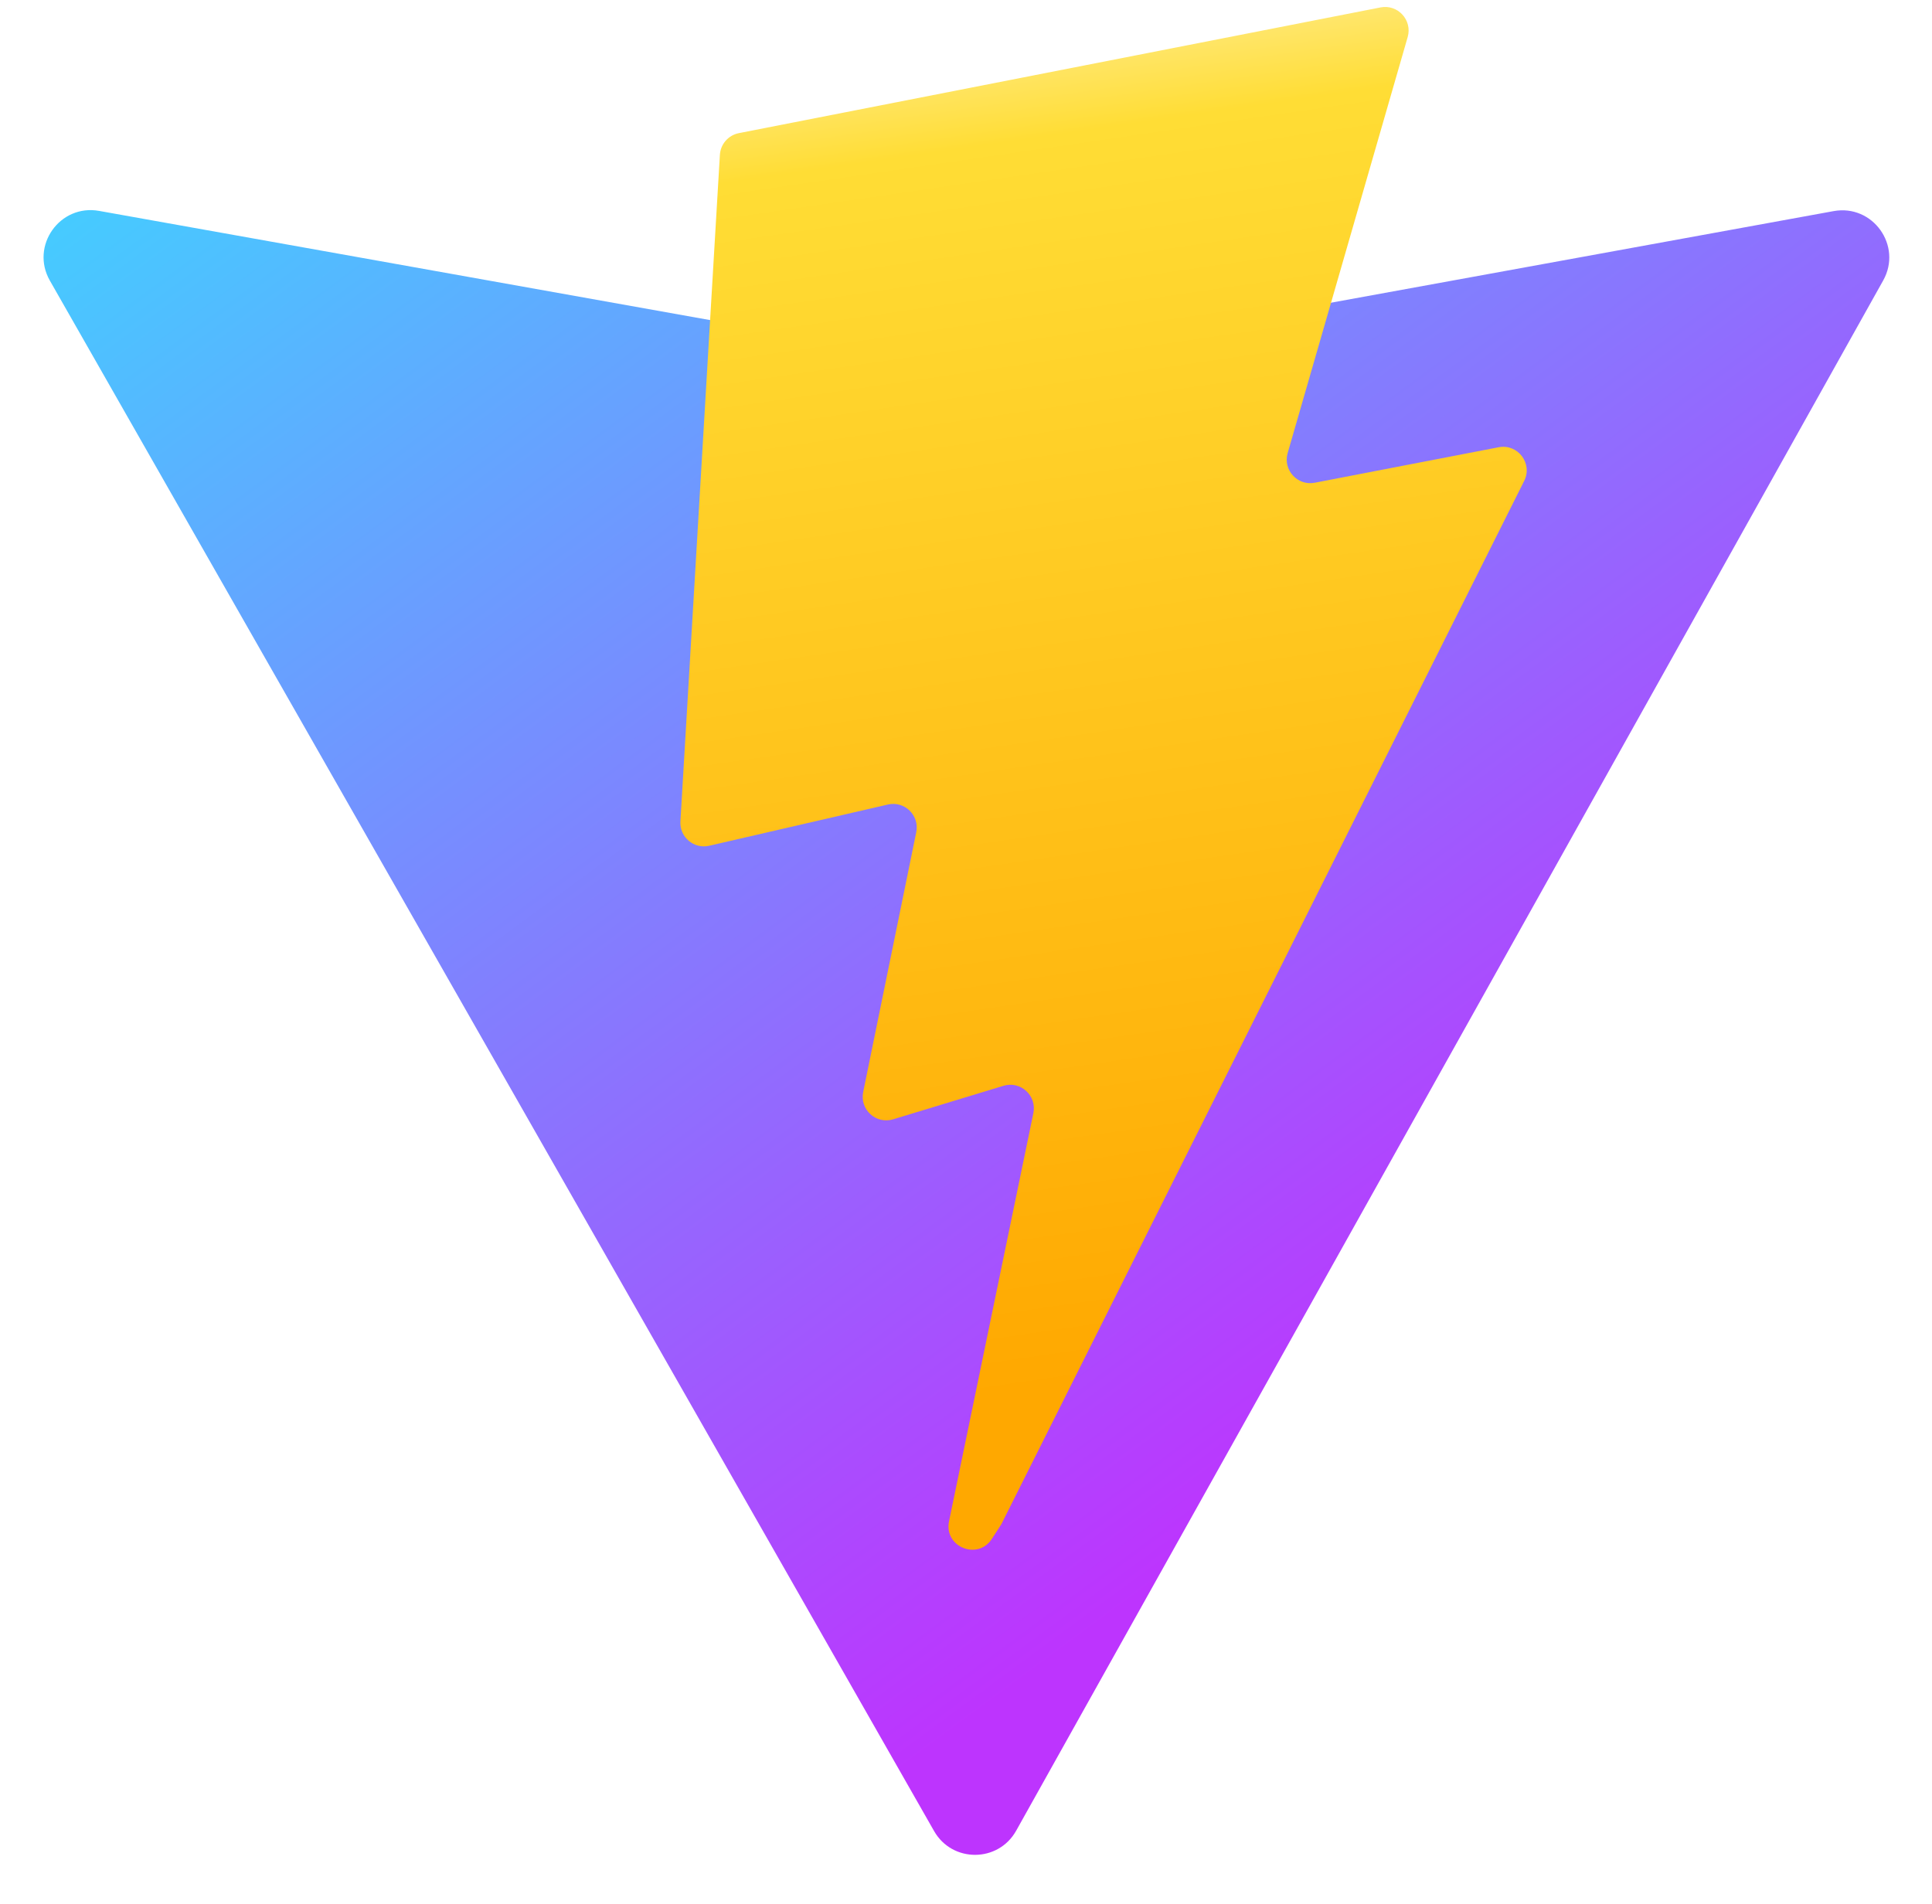
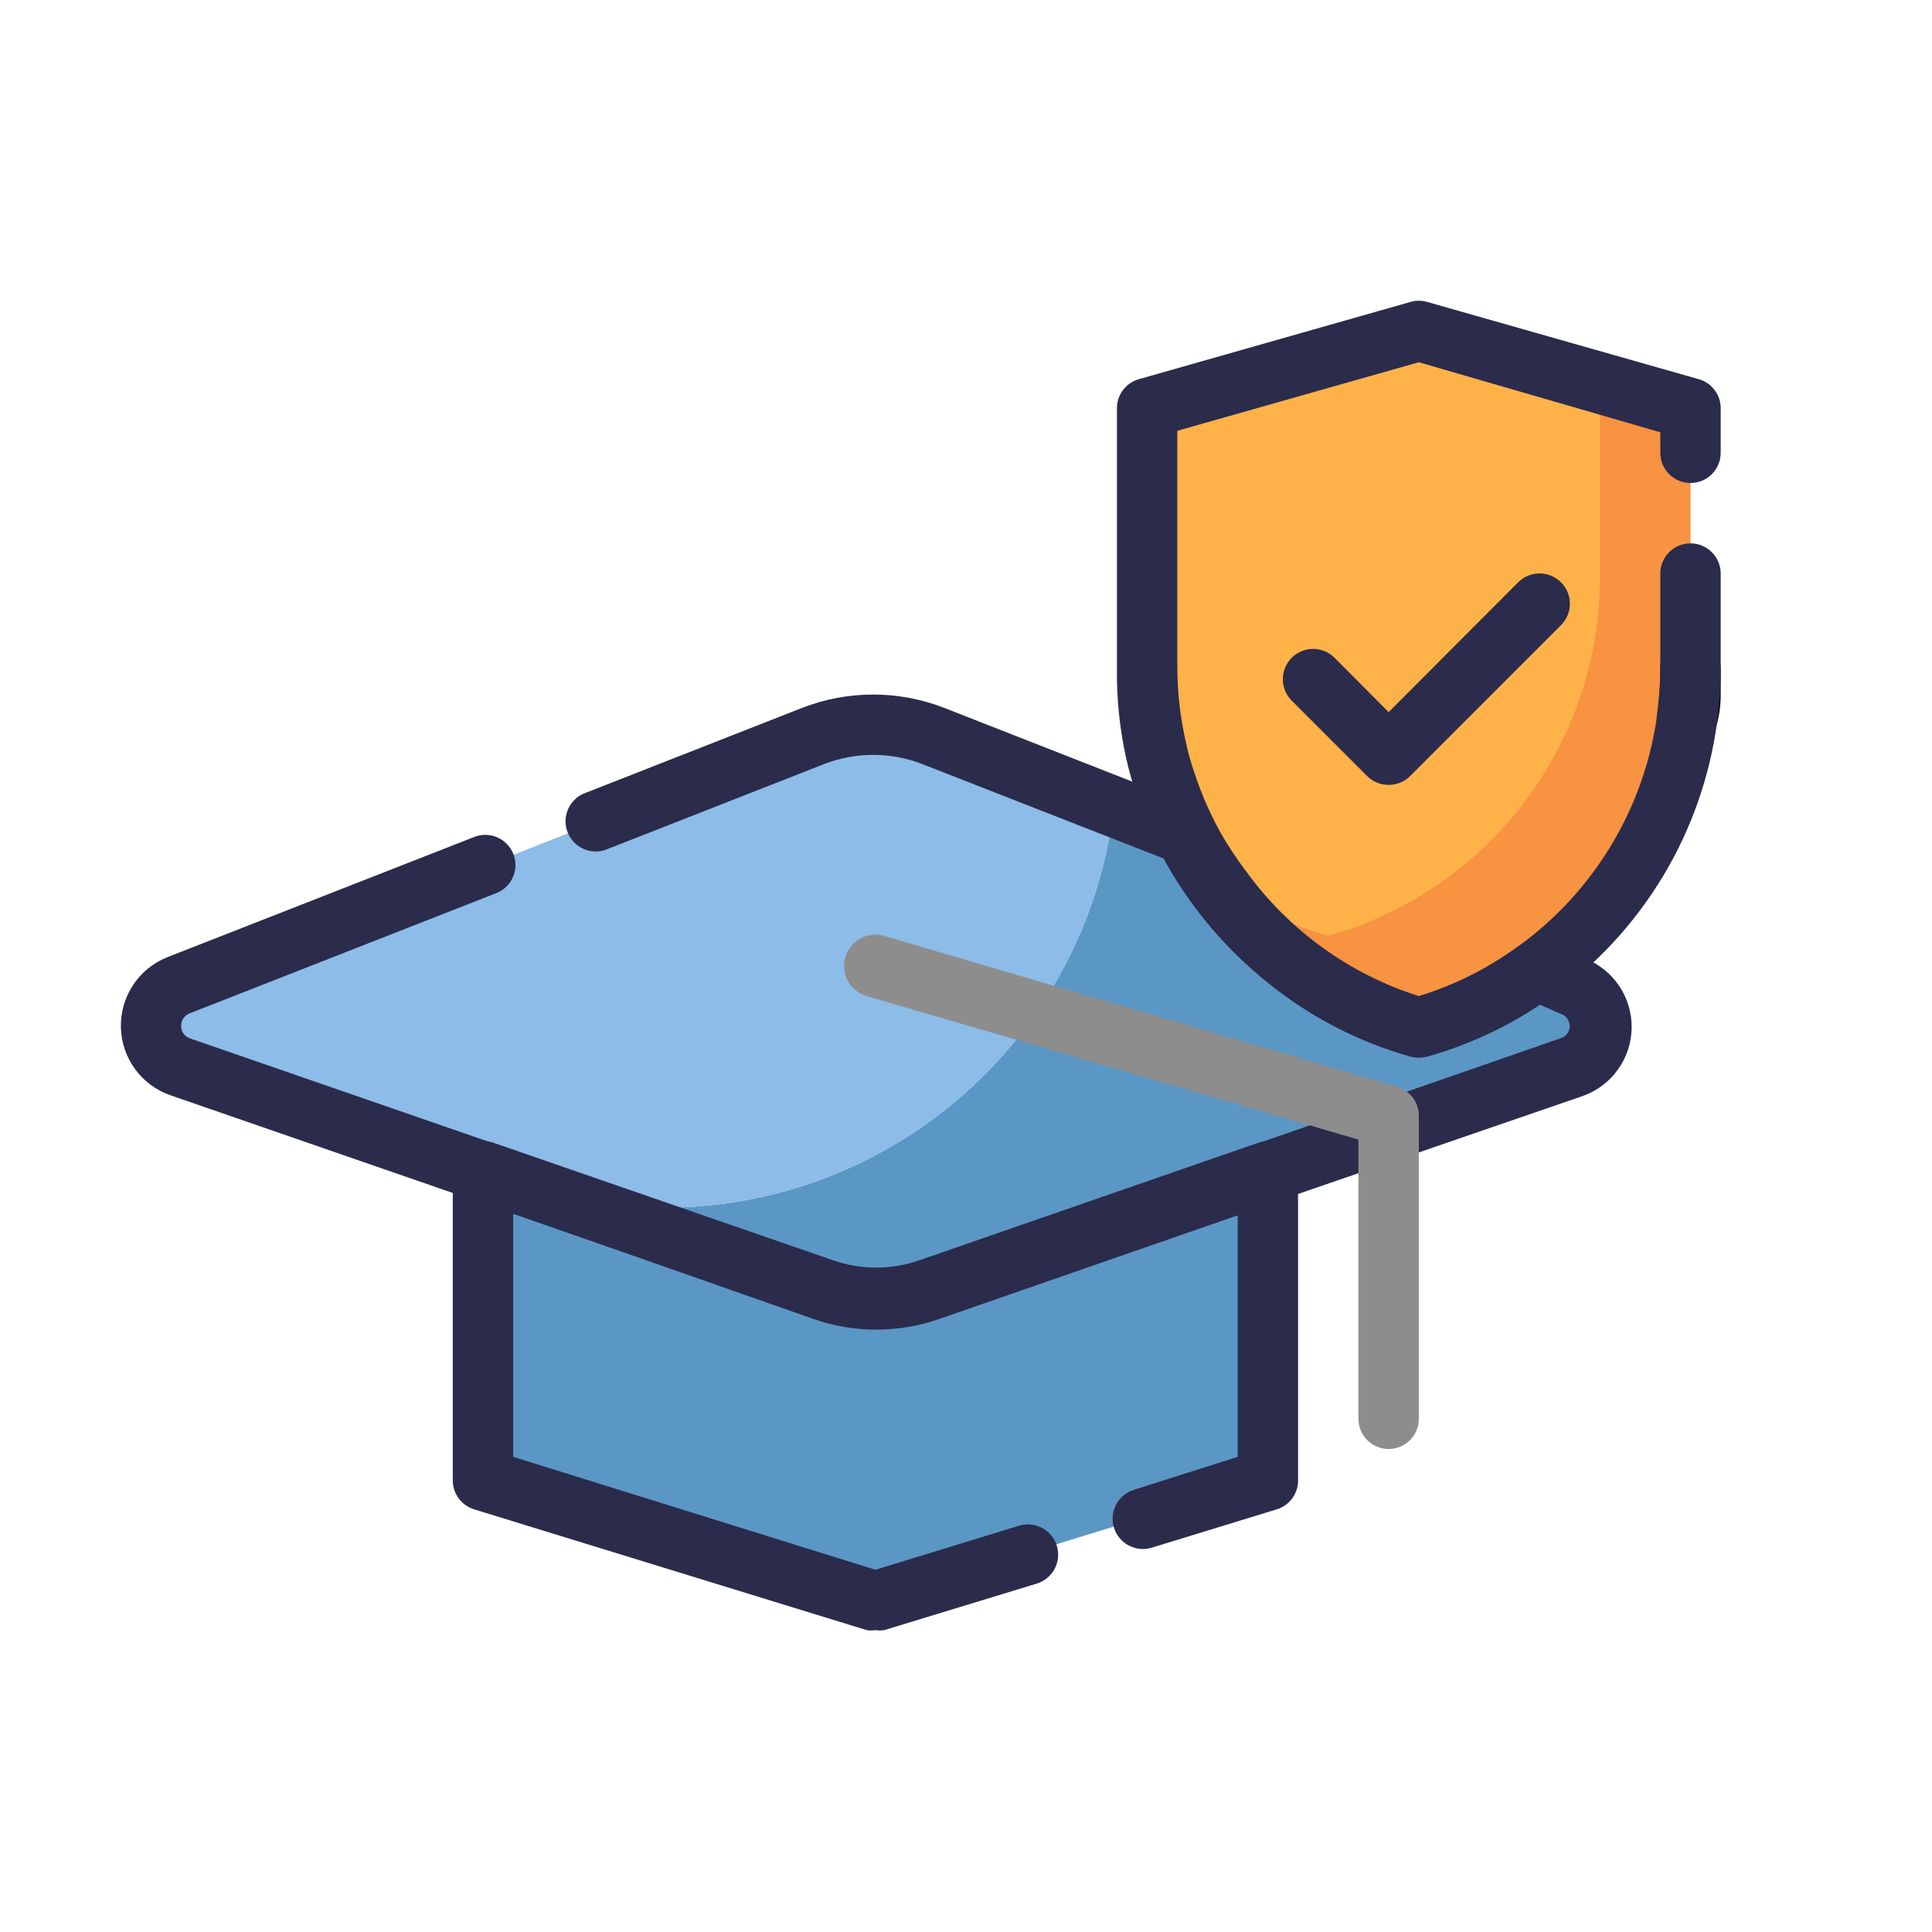
- <svg xmlns="http://www.w3.org/2000/svg" width="410" height="404" viewBox="0 0 410 404" fill="none">
-   <path d="M399.641 59.525L215.643 388.545C211.844 395.338 202.084 395.378 198.228 388.618L10.582 59.556C6.381 52.19 12.68 43.267 21.028 44.759L205.223 77.682C206.398 77.892 207.601 77.89 208.776 77.676L389.119 44.806C397.439 43.289 403.768 52.143 399.641 59.525Z" fill="url(#paint0_linear)" />
-   <path d="M292.965 1.574L156.801 28.255C154.563 28.694 152.906 30.59 152.771 32.866L144.395 174.33C144.198 177.662 147.258 180.248 150.51 179.498L188.42 170.749C191.967 169.931 195.172 173.055 194.443 176.622L183.18 231.775C182.422 235.487 185.907 238.661 189.532 237.56L212.947 230.446C216.577 229.344 220.065 232.527 219.297 236.242L201.398 322.875C200.278 328.294 207.486 331.249 210.492 326.603L212.5 323.5L323.454 102.072C325.312 98.365 322.108 94.137 318.036 94.923L279.014 102.454C275.347 103.161 272.227 99.746 273.262 96.158L298.731 7.867C299.767 4.273 296.636 0.855 292.965 1.574Z" fill="url(#paint1_linear)" />
+ <svg xmlns="http://www.w3.org/2000/svg" viewBox="0 0 64 64">
  <defs>
-     <linearGradient id="paint0_linear" x1="6" y1="33" x2="235" y2="344" gradientUnits="userSpaceOnUse">
-       <stop stop-color="#41D1FF" />
-       <stop offset="1" stop-color="#BD34FE" />
-     </linearGradient>
-     <linearGradient id="paint1_linear" x1="194.651" y1="8.818" x2="236.076" y2="292.989" gradientUnits="userSpaceOnUse">
-       <stop stop-color="#FFEA83" />
-       <stop offset="0.083" stop-color="#FFDD35" />
-       <stop offset="1" stop-color="#FFA800" />
-     </linearGradient>
+     <style>.cls-1{fill:#5b97c4;}.cls-2{fill:#8cbce7;}.cls-3{fill:#f79341;}.cls-4{fill:#ffb248;}.cls-5{fill:none;stroke:#000;stroke-linecap:round;stroke-linejoin:round;stroke-width:2px;}.cls-6{fill:#2b2b4c;}.cls-7{fill:#8d8d8d;}</style>
  </defs>
+   <g id="Education_Insurance" data-name="Education Insurance">
+     <path class="cls-1" d="M53,34a1.43,1.43,0,0,1-1,1.35L42,38.81,30.79,42.7a5.31,5.31,0,0,1-3.52,0L16.84,39.09A15,15,0,0,0,36.9,26.71l2.41.94c.08.17.17.33.26.49a11.64,11.64,0,0,0,.92,1.4,12.05,12.05,0,0,0,2.17,2.23A12.43,12.43,0,0,0,47,34a12.21,12.21,0,0,0,3.84-1.85l1.25.49A1.44,1.44,0,0,1,53,34Z" />
+     <path class="cls-2" d="M36.9,26.71A15,15,0,0,1,16.84,39.09L16,38.8,6,35.33a1.43,1.43,0,0,1-.06-2.69l2.63-1L27,24.38a5.4,5.4,0,0,1,4,0Z" />
+     <path class="cls-1" d="M42,38.81V49L29,53,16,49V38.8l11.27,3.9a5.31,5.31,0,0,0,3.52,0Z" />
+     <path class="cls-3" d="M56,13.56v8.58a11.8,11.8,0,0,1-.12,1.69A12.37,12.37,0,0,1,47,34a12.43,12.43,0,0,1-4.34-2.23,12.05,12.05,0,0,1-2.17-2.23,11.64,11.64,0,0,1-.92-1.4c-.09-.16-.18-.32-.26-.49A10.8,10.8,0,0,1,38.63,26a8.86,8.86,0,0,1-.31-1.12A11.81,11.81,0,0,1,38,22.14V13.56l3.5-1,2.5-.71L47,11l1.13.32,6.42,1.83.76.22.2.05Z" />
+     <path class="cls-4" d="M53,12.71v6.43A12.34,12.34,0,0,1,44,31a12.39,12.39,0,0,1-3.77-1.8A12.31,12.31,0,0,1,38,22.14V13.56L47,11Z" />
+     <path class="cls-5" d="M56,22.14V23a2.82,2.82,0,0,1-.12.83A11.8,11.8,0,0,0,56,22.14Z" />
+     <path class="cls-6" d="M29,44a6.21,6.21,0,0,1-2.09-.36L5.64,36.28a2.44,2.44,0,0,1-.1-4.57l10.21-4a1,1,0,0,1,.73,1.86l-10.2,4A.44.44,0,0,0,6,34a.43.43,0,0,0,.3.4l21.3,7.37a4.35,4.35,0,0,0,2.85,0l21.26-7.38A.42.42,0,0,0,52,34a.44.44,0,0,0-.28-.41L51,33.28A13.22,13.22,0,0,1,47.27,35a1,1,0,0,1-.54,0A13.17,13.17,0,0,1,42,32.55a13.61,13.61,0,0,1-3.35-3.93,1.62,1.62,0,0,0-.1-.18l-8-3.13a4.5,4.5,0,0,0-3.25,0l-7.16,2.81a1,1,0,1,1-.73-1.86l7.16-2.81a6.49,6.49,0,0,1,4.71,0l8.34,3.27a1,1,0,0,1,.54.5c.07.15.15.28.22.42a12.11,12.11,0,0,0,.86,1.3A11.33,11.33,0,0,0,47,33a11,11,0,0,0,3.25-1.62,1,1,0,0,1,1-.12l1.25.49a2.43,2.43,0,0,1-.08,4.56L31.12,43.64A6.08,6.08,0,0,1,29,44Z" />
+     <path class="cls-6" d="M29,54a.92.92,0,0,1-.29,0l-13-4A1,1,0,0,1,15,49V38.8a1,1,0,0,1,.42-.81,1,1,0,0,1,.91-.14l11.27,3.9a4.35,4.35,0,0,0,2.85,0l11.22-3.89a1,1,0,0,1,.91.13,1,1,0,0,1,.42.81V49a1,1,0,0,1-.71,1l-4.14,1.27a1,1,0,0,1-.58-1.92L41,48.26v-8l-9.88,3.43a6.31,6.31,0,0,1-4.18,0L17,40.2v8.06L29,52l4.76-1.46a1,1,0,1,1,.58,1.92L29.29,54A.92.92,0,0,1,29,54Z" />
+     <path class="cls-7" d="M46,48a1,1,0,0,1-1-1V37.75L28.72,33A1,1,0,0,1,29.28,31l17,5A1,1,0,0,1,47,37V47A1,1,0,0,1,46,48Z" />
+     <path class="cls-6" d="M46,26a1,1,0,0,1-.71-.29l-2.5-2.5a1,1,0,0,1,1.42-1.42L46,23.59l4.29-4.3a1,1,0,0,1,1.42,1.42l-5,5A1,1,0,0,1,46,26Z" />
+     <path class="cls-6" d="M47,35a.84.84,0,0,1-.27,0A13.17,13.17,0,0,1,42,32.55a13.61,13.61,0,0,1-3.35-3.93c-.1-.18-.2-.36-.28-.54a10.92,10.92,0,0,1-.73-1.78,10.41,10.41,0,0,1-.34-1.21A13,13,0,0,1,37,22.14V13.56a1,1,0,0,1,.73-1l9-2.56a1,1,0,0,1,.54,0l9,2.56a1,1,0,0,1,.73,1V15a1,1,0,0,1-2,0v-.68L47,12l-8,2.27v7.83a11.11,11.11,0,0,0,.29,2.51,7.85,7.85,0,0,0,.28,1,11.2,11.2,0,0,0,.63,1.53c.08.17.16.3.23.44a12.11,12.11,0,0,0,.86,1.3A11.33,11.33,0,0,0,47,33a11,11,0,0,0,3.25-1.62,11.36,11.36,0,0,0,4.64-7.65A11.2,11.2,0,0,0,55,22.14V19a1,1,0,0,1,2,0v3.14A12.22,12.22,0,0,1,56.87,24a13.35,13.35,0,0,1-5.45,9,13,13,0,0,1-4.15,2A.84.84,0,0,1,47,35Z" />
+   </g>
</svg>
